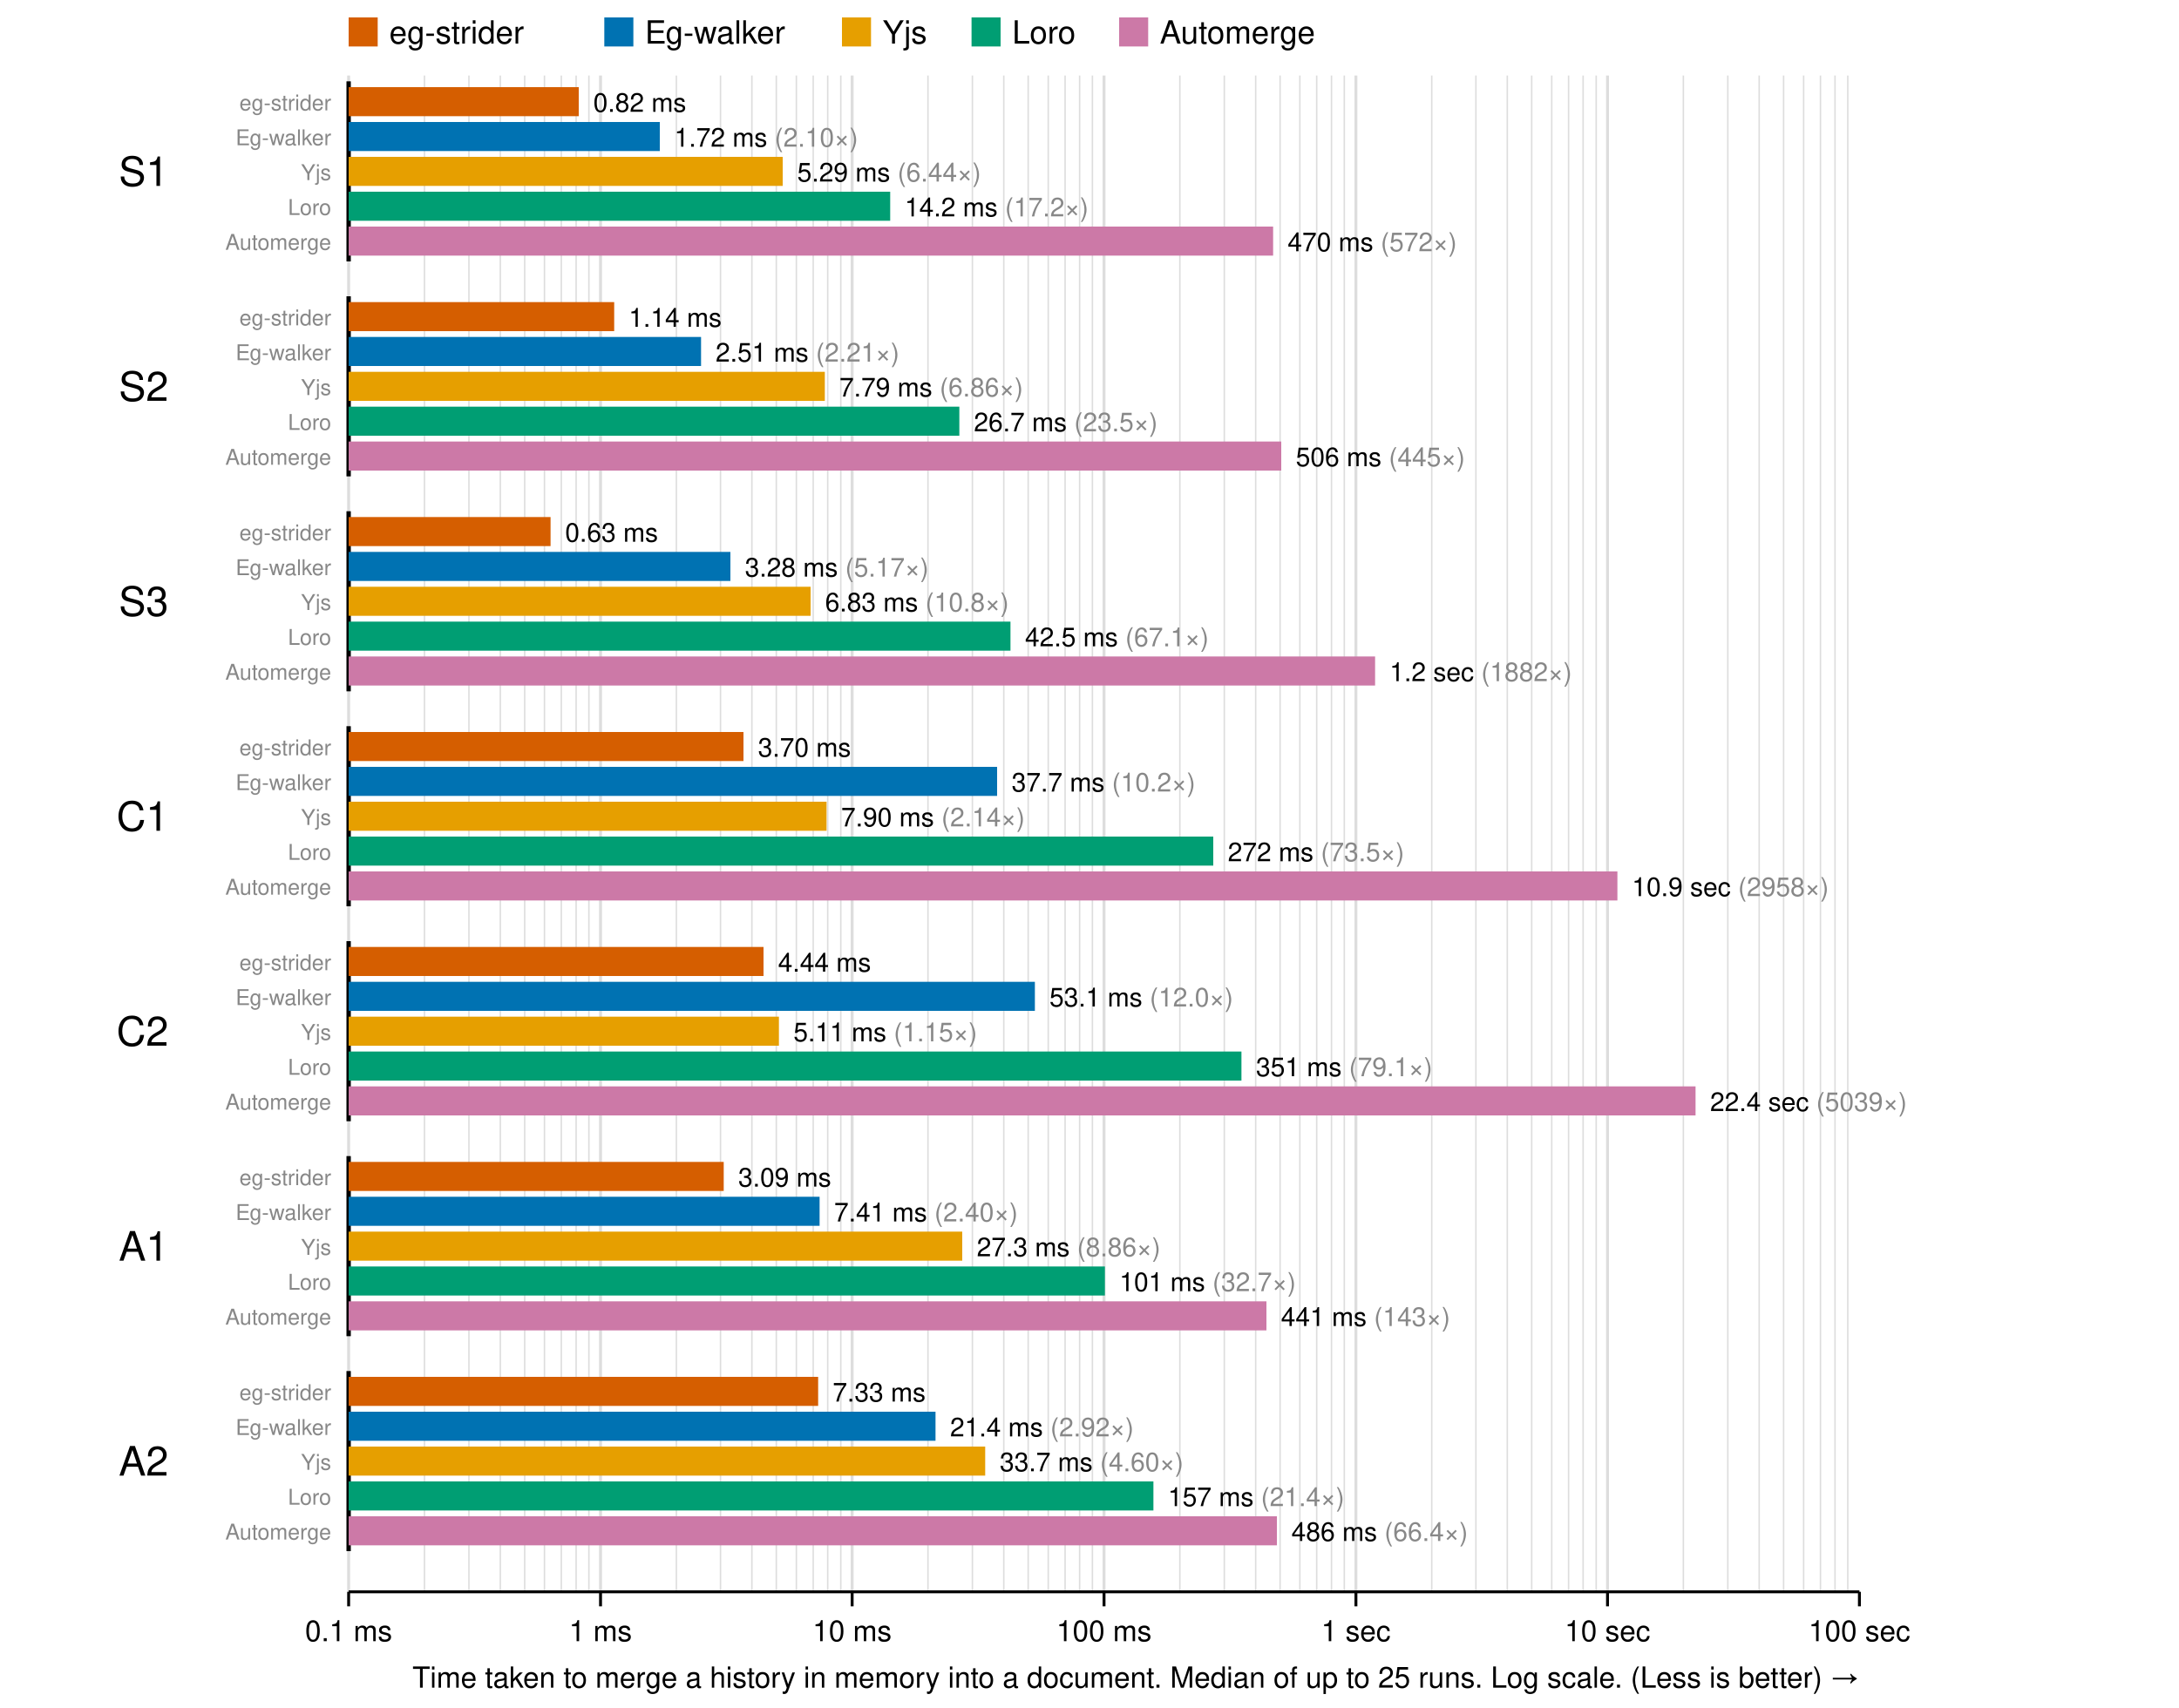
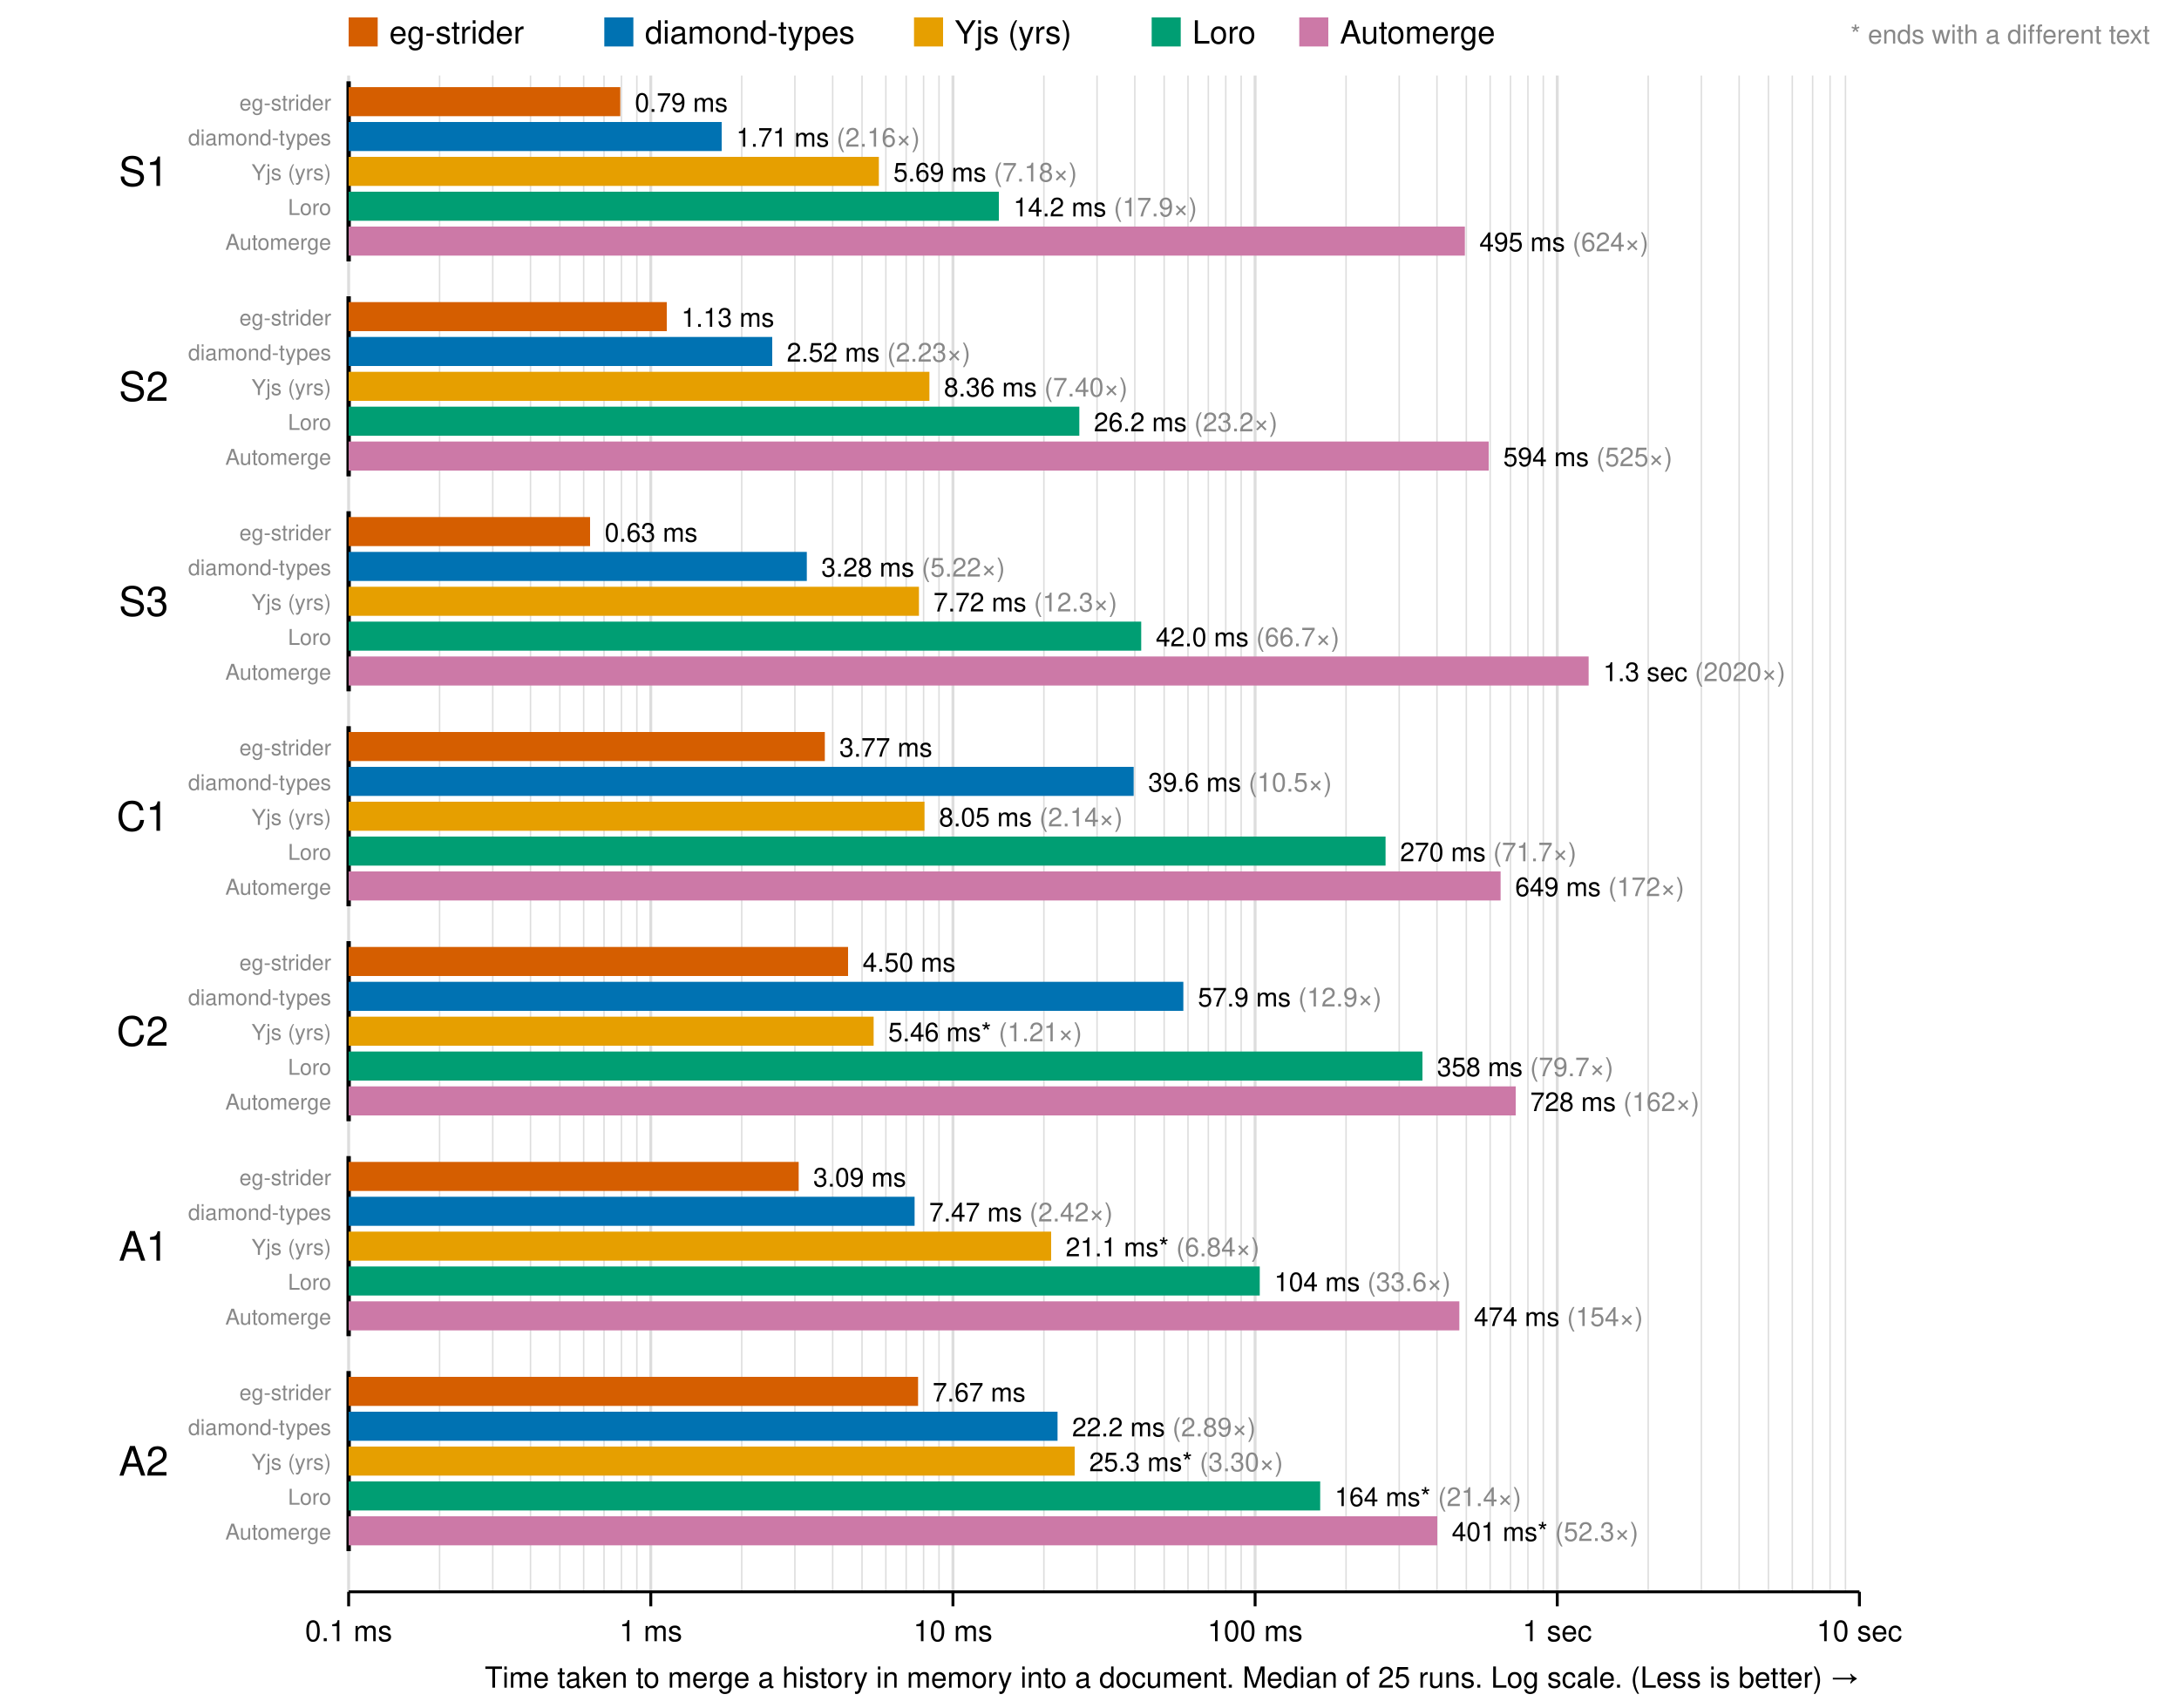
<svg xmlns="http://www.w3.org/2000/svg" viewBox="0 0 750 588" font-family="Helvetica, Arial, sans-serif">
  <rect width="750" height="588" fill="white" />
  <rect x="120" y="6" width="10" height="10" fill="#d55e00" />
  <text x="134" y="15" font-size="11">eg-strider</text>
  <rect x="208.0" y="6" width="10" height="10" fill="#0072b2" />
-   <text x="222.0" y="15" font-size="11">Eg-walker</text>
-   <rect x="289.8" y="6" width="10" height="10" fill="#e69f00" />
-   <text x="303.8" y="15" font-size="11">Yjs</text>
-   <rect x="334.4" y="6" width="10" height="10" fill="#009e73" />
-   <text x="348.4" y="15" font-size="11">Loro</text>
-   <rect x="385.2" y="6" width="10" height="10" fill="#cc79a7" />
-   <text x="399.2" y="15" font-size="11">Automerge</text>
+   <text x="222.0" y="15" font-size="11">diamond-types</text>
+   <rect x="314.6" y="6" width="10" height="10" fill="#e69f00" />
+   <text x="328.6" y="15" font-size="11">Yjs (yrs)</text>
+   <rect x="396.4" y="6" width="10" height="10" fill="#009e73" />
+   <text x="410.4" y="15" font-size="11">Loro</text>
+   <rect x="447.2" y="6" width="10" height="10" fill="#cc79a7" />
+   <text x="461.2" y="15" font-size="11">Automerge</text>
+   <text x="740" y="15" font-size="9" fill="#888" text-anchor="end">* ends with a different text</text>
  <line x1="120.0" y1="26" x2="120.0" y2="548" stroke="#ddd" stroke-width="1" />
-   <line x1="146.1" y1="26" x2="146.1" y2="548" stroke="#ddd" stroke-width="0.5" />
-   <line x1="161.4" y1="26" x2="161.4" y2="548" stroke="#ddd" stroke-width="0.5" />
-   <line x1="172.2" y1="26" x2="172.2" y2="548" stroke="#ddd" stroke-width="0.5" />
-   <line x1="180.6" y1="26" x2="180.6" y2="548" stroke="#ddd" stroke-width="0.5" />
-   <line x1="187.4" y1="26" x2="187.4" y2="548" stroke="#ddd" stroke-width="0.5" />
-   <line x1="193.2" y1="26" x2="193.2" y2="548" stroke="#ddd" stroke-width="0.5" />
-   <line x1="198.3" y1="26" x2="198.3" y2="548" stroke="#ddd" stroke-width="0.5" />
-   <line x1="202.7" y1="26" x2="202.7" y2="548" stroke="#ddd" stroke-width="0.5" />
-   <line x1="206.7" y1="26" x2="206.7" y2="548" stroke="#ddd" stroke-width="1" />
-   <line x1="232.8" y1="26" x2="232.8" y2="548" stroke="#ddd" stroke-width="0.5" />
-   <line x1="248.0" y1="26" x2="248.0" y2="548" stroke="#ddd" stroke-width="0.5" />
-   <line x1="258.8" y1="26" x2="258.8" y2="548" stroke="#ddd" stroke-width="0.5" />
-   <line x1="267.2" y1="26" x2="267.2" y2="548" stroke="#ddd" stroke-width="0.5" />
-   <line x1="274.1" y1="26" x2="274.1" y2="548" stroke="#ddd" stroke-width="0.5" />
-   <line x1="279.9" y1="26" x2="279.9" y2="548" stroke="#ddd" stroke-width="0.5" />
-   <line x1="284.9" y1="26" x2="284.9" y2="548" stroke="#ddd" stroke-width="0.5" />
-   <line x1="289.4" y1="26" x2="289.4" y2="548" stroke="#ddd" stroke-width="0.5" />
-   <line x1="293.3" y1="26" x2="293.3" y2="548" stroke="#ddd" stroke-width="1" />
-   <line x1="319.4" y1="26" x2="319.4" y2="548" stroke="#ddd" stroke-width="0.5" />
-   <line x1="334.7" y1="26" x2="334.7" y2="548" stroke="#ddd" stroke-width="0.5" />
-   <line x1="345.5" y1="26" x2="345.5" y2="548" stroke="#ddd" stroke-width="0.5" />
-   <line x1="353.9" y1="26" x2="353.9" y2="548" stroke="#ddd" stroke-width="0.5" />
-   <line x1="360.8" y1="26" x2="360.8" y2="548" stroke="#ddd" stroke-width="0.5" />
-   <line x1="366.6" y1="26" x2="366.6" y2="548" stroke="#ddd" stroke-width="0.5" />
-   <line x1="371.6" y1="26" x2="371.6" y2="548" stroke="#ddd" stroke-width="0.5" />
-   <line x1="376.0" y1="26" x2="376.0" y2="548" stroke="#ddd" stroke-width="0.5" />
-   <line x1="380.0" y1="26" x2="380.0" y2="548" stroke="#ddd" stroke-width="1" />
-   <line x1="406.1" y1="26" x2="406.1" y2="548" stroke="#ddd" stroke-width="0.5" />
-   <line x1="421.4" y1="26" x2="421.4" y2="548" stroke="#ddd" stroke-width="0.5" />
-   <line x1="432.2" y1="26" x2="432.2" y2="548" stroke="#ddd" stroke-width="0.5" />
-   <line x1="440.6" y1="26" x2="440.6" y2="548" stroke="#ddd" stroke-width="0.5" />
-   <line x1="447.4" y1="26" x2="447.4" y2="548" stroke="#ddd" stroke-width="0.5" />
-   <line x1="453.2" y1="26" x2="453.2" y2="548" stroke="#ddd" stroke-width="0.5" />
-   <line x1="458.3" y1="26" x2="458.3" y2="548" stroke="#ddd" stroke-width="0.5" />
-   <line x1="462.7" y1="26" x2="462.7" y2="548" stroke="#ddd" stroke-width="0.5" />
-   <line x1="466.7" y1="26" x2="466.7" y2="548" stroke="#ddd" stroke-width="1" />
-   <line x1="492.8" y1="26" x2="492.8" y2="548" stroke="#ddd" stroke-width="0.5" />
-   <line x1="508.0" y1="26" x2="508.0" y2="548" stroke="#ddd" stroke-width="0.5" />
-   <line x1="518.8" y1="26" x2="518.8" y2="548" stroke="#ddd" stroke-width="0.5" />
-   <line x1="527.2" y1="26" x2="527.2" y2="548" stroke="#ddd" stroke-width="0.5" />
-   <line x1="534.1" y1="26" x2="534.1" y2="548" stroke="#ddd" stroke-width="0.5" />
-   <line x1="539.9" y1="26" x2="539.9" y2="548" stroke="#ddd" stroke-width="0.5" />
-   <line x1="544.9" y1="26" x2="544.9" y2="548" stroke="#ddd" stroke-width="0.5" />
-   <line x1="549.4" y1="26" x2="549.4" y2="548" stroke="#ddd" stroke-width="0.5" />
-   <line x1="553.3" y1="26" x2="553.3" y2="548" stroke="#ddd" stroke-width="1" />
-   <line x1="579.4" y1="26" x2="579.4" y2="548" stroke="#ddd" stroke-width="0.5" />
-   <line x1="594.7" y1="26" x2="594.7" y2="548" stroke="#ddd" stroke-width="0.5" />
-   <line x1="605.5" y1="26" x2="605.5" y2="548" stroke="#ddd" stroke-width="0.5" />
-   <line x1="613.9" y1="26" x2="613.9" y2="548" stroke="#ddd" stroke-width="0.5" />
-   <line x1="620.8" y1="26" x2="620.8" y2="548" stroke="#ddd" stroke-width="0.5" />
-   <line x1="626.6" y1="26" x2="626.6" y2="548" stroke="#ddd" stroke-width="0.5" />
-   <line x1="631.6" y1="26" x2="631.6" y2="548" stroke="#ddd" stroke-width="0.5" />
-   <line x1="636.0" y1="26" x2="636.0" y2="548" stroke="#ddd" stroke-width="0.5" />
+   <line x1="151.3" y1="26" x2="151.3" y2="548" stroke="#ddd" stroke-width="0.5" />
+   <line x1="169.6" y1="26" x2="169.6" y2="548" stroke="#ddd" stroke-width="0.5" />
+   <line x1="182.6" y1="26" x2="182.6" y2="548" stroke="#ddd" stroke-width="0.5" />
+   <line x1="192.7" y1="26" x2="192.7" y2="548" stroke="#ddd" stroke-width="0.5" />
+   <line x1="200.9" y1="26" x2="200.9" y2="548" stroke="#ddd" stroke-width="0.5" />
+   <line x1="207.9" y1="26" x2="207.9" y2="548" stroke="#ddd" stroke-width="0.5" />
+   <line x1="213.9" y1="26" x2="213.9" y2="548" stroke="#ddd" stroke-width="0.5" />
+   <line x1="219.2" y1="26" x2="219.2" y2="548" stroke="#ddd" stroke-width="0.5" />
+   <line x1="224.0" y1="26" x2="224.0" y2="548" stroke="#ddd" stroke-width="1" />
+   <line x1="255.3" y1="26" x2="255.3" y2="548" stroke="#ddd" stroke-width="0.5" />
+   <line x1="273.6" y1="26" x2="273.6" y2="548" stroke="#ddd" stroke-width="0.5" />
+   <line x1="286.6" y1="26" x2="286.6" y2="548" stroke="#ddd" stroke-width="0.5" />
+   <line x1="296.7" y1="26" x2="296.7" y2="548" stroke="#ddd" stroke-width="0.5" />
+   <line x1="304.9" y1="26" x2="304.9" y2="548" stroke="#ddd" stroke-width="0.5" />
+   <line x1="311.9" y1="26" x2="311.9" y2="548" stroke="#ddd" stroke-width="0.5" />
+   <line x1="317.9" y1="26" x2="317.9" y2="548" stroke="#ddd" stroke-width="0.5" />
+   <line x1="323.2" y1="26" x2="323.2" y2="548" stroke="#ddd" stroke-width="0.5" />
+   <line x1="328.0" y1="26" x2="328.0" y2="548" stroke="#ddd" stroke-width="1" />
+   <line x1="359.3" y1="26" x2="359.3" y2="548" stroke="#ddd" stroke-width="0.5" />
+   <line x1="377.6" y1="26" x2="377.6" y2="548" stroke="#ddd" stroke-width="0.5" />
+   <line x1="390.6" y1="26" x2="390.6" y2="548" stroke="#ddd" stroke-width="0.5" />
+   <line x1="400.7" y1="26" x2="400.7" y2="548" stroke="#ddd" stroke-width="0.5" />
+   <line x1="408.9" y1="26" x2="408.9" y2="548" stroke="#ddd" stroke-width="0.5" />
+   <line x1="415.9" y1="26" x2="415.9" y2="548" stroke="#ddd" stroke-width="0.5" />
+   <line x1="421.9" y1="26" x2="421.9" y2="548" stroke="#ddd" stroke-width="0.5" />
+   <line x1="427.2" y1="26" x2="427.2" y2="548" stroke="#ddd" stroke-width="0.5" />
+   <line x1="432.0" y1="26" x2="432.0" y2="548" stroke="#ddd" stroke-width="1" />
+   <line x1="463.3" y1="26" x2="463.3" y2="548" stroke="#ddd" stroke-width="0.5" />
+   <line x1="481.6" y1="26" x2="481.6" y2="548" stroke="#ddd" stroke-width="0.5" />
+   <line x1="494.6" y1="26" x2="494.6" y2="548" stroke="#ddd" stroke-width="0.5" />
+   <line x1="504.7" y1="26" x2="504.7" y2="548" stroke="#ddd" stroke-width="0.5" />
+   <line x1="512.9" y1="26" x2="512.9" y2="548" stroke="#ddd" stroke-width="0.5" />
+   <line x1="519.9" y1="26" x2="519.9" y2="548" stroke="#ddd" stroke-width="0.5" />
+   <line x1="525.9" y1="26" x2="525.9" y2="548" stroke="#ddd" stroke-width="0.5" />
+   <line x1="531.2" y1="26" x2="531.2" y2="548" stroke="#ddd" stroke-width="0.5" />
+   <line x1="536.0" y1="26" x2="536.0" y2="548" stroke="#ddd" stroke-width="1" />
+   <line x1="567.3" y1="26" x2="567.3" y2="548" stroke="#ddd" stroke-width="0.5" />
+   <line x1="585.6" y1="26" x2="585.6" y2="548" stroke="#ddd" stroke-width="0.5" />
+   <line x1="598.6" y1="26" x2="598.6" y2="548" stroke="#ddd" stroke-width="0.5" />
+   <line x1="608.7" y1="26" x2="608.7" y2="548" stroke="#ddd" stroke-width="0.5" />
+   <line x1="616.9" y1="26" x2="616.9" y2="548" stroke="#ddd" stroke-width="0.5" />
+   <line x1="623.9" y1="26" x2="623.9" y2="548" stroke="#ddd" stroke-width="0.5" />
+   <line x1="629.9" y1="26" x2="629.9" y2="548" stroke="#ddd" stroke-width="0.5" />
+   <line x1="635.2" y1="26" x2="635.2" y2="548" stroke="#ddd" stroke-width="0.5" />
  <line x1="120.0" y1="548" x2="120.0" y2="553" stroke="black" />
  <text x="120.0" y="565" font-size="10" text-anchor="middle">0.1 ms</text>
-   <line x1="206.7" y1="548" x2="206.7" y2="553" stroke="black" />
-   <text x="206.7" y="565" font-size="10" text-anchor="middle">1 ms</text>
-   <line x1="293.3" y1="548" x2="293.3" y2="553" stroke="black" />
-   <text x="293.3" y="565" font-size="10" text-anchor="middle">10 ms</text>
-   <line x1="380.0" y1="548" x2="380.0" y2="553" stroke="black" />
-   <text x="380.0" y="565" font-size="10" text-anchor="middle">100 ms</text>
-   <line x1="466.7" y1="548" x2="466.7" y2="553" stroke="black" />
-   <text x="466.7" y="565" font-size="10" text-anchor="middle">1 sec</text>
-   <line x1="553.3" y1="548" x2="553.3" y2="553" stroke="black" />
-   <text x="553.3" y="565" font-size="10" text-anchor="middle">10 sec</text>
+   <line x1="224.0" y1="548" x2="224.0" y2="553" stroke="black" />
+   <text x="224.0" y="565" font-size="10" text-anchor="middle">1 ms</text>
+   <line x1="328.0" y1="548" x2="328.0" y2="553" stroke="black" />
+   <text x="328.0" y="565" font-size="10" text-anchor="middle">10 ms</text>
+   <line x1="432.0" y1="548" x2="432.0" y2="553" stroke="black" />
+   <text x="432.0" y="565" font-size="10" text-anchor="middle">100 ms</text>
+   <line x1="536.0" y1="548" x2="536.0" y2="553" stroke="black" />
+   <text x="536.0" y="565" font-size="10" text-anchor="middle">1 sec</text>
  <line x1="640.0" y1="548" x2="640.0" y2="553" stroke="black" />
-   <text x="640.0" y="565" font-size="10" text-anchor="middle">100 sec</text>
+   <text x="640.0" y="565" font-size="10" text-anchor="middle">10 sec</text>
  <line x1="120" y1="548" x2="640" y2="548" stroke="black" />
-   <text x="640" y="581" font-size="10" text-anchor="end">Time taken to merge a history in memory into a document. Median of up to 25 runs. Log scale. (Less is better) →</text>
+   <text x="640" y="581" font-size="10" text-anchor="end">Time taken to merge a history in memory into a document. Median of 25 runs. Log scale. (Less is better) →</text>
  <text x="58" y="64.0" font-size="14" text-anchor="end">S1</text>
  <line x1="120" y1="28" x2="120" y2="90" stroke="black" stroke-width="1.5" />
  <text x="114" y="38" font-size="7.5" fill="#888" text-anchor="end">eg-strider</text>
-   <rect x="120" y="30" width="79.2" height="10" fill="#d55e00" />
-   <text x="204.2" y="38.5" font-size="9">0.82 ms</text>
-   <text x="114" y="50" font-size="7.5" fill="#888" text-anchor="end">Eg-walker</text>
-   <rect x="120" y="42" width="107.1" height="10" fill="#0072b2" />
-   <text x="232.1" y="50.5" font-size="9">1.72 ms <tspan fill="#888">(2.10×)</tspan>
-   </text>
-   <text x="114" y="62" font-size="7.5" fill="#888" text-anchor="end">Yjs</text>
-   <rect x="120" y="54" width="149.4" height="10" fill="#e69f00" />
-   <text x="274.4" y="62.5" font-size="9">5.29 ms <tspan fill="#888">(6.44×)</tspan>
+   <rect x="120" y="30" width="93.5" height="10" fill="#d55e00" />
+   <text x="218.5" y="38.5" font-size="9">0.79 ms</text>
+   <text x="114" y="50" font-size="7.5" fill="#888" text-anchor="end">diamond-types</text>
+   <rect x="120" y="42" width="128.4" height="10" fill="#0072b2" />
+   <text x="253.4" y="50.5" font-size="9">1.71 ms <tspan fill="#888">(2.16×)</tspan>
+   </text>
+   <text x="114" y="62" font-size="7.5" fill="#888" text-anchor="end">Yjs (yrs)</text>
+   <rect x="120" y="54" width="182.5" height="10" fill="#e69f00" />
+   <text x="307.5" y="62.5" font-size="9">5.69 ms <tspan fill="#888">(7.18×)</tspan>
  </text>
  <text x="114" y="74" font-size="7.5" fill="#888" text-anchor="end">Loro</text>
-   <rect x="120" y="66" width="186.4" height="10" fill="#009e73" />
-   <text x="311.4" y="74.5" font-size="9">14.2 ms <tspan fill="#888">(17.2×)</tspan>
+   <rect x="120" y="66" width="223.8" height="10" fill="#009e73" />
+   <text x="348.8" y="74.5" font-size="9">14.2 ms <tspan fill="#888">(17.9×)</tspan>
  </text>
  <text x="114" y="86" font-size="7.5" fill="#888" text-anchor="end">Automerge</text>
-   <rect x="120" y="78" width="318.2" height="10" fill="#cc79a7" />
-   <text x="443.2" y="86.5" font-size="9">470 ms <tspan fill="#888">(572×)</tspan>
+   <rect x="120" y="78" width="384.2" height="10" fill="#cc79a7" />
+   <text x="509.2" y="86.5" font-size="9">495 ms <tspan fill="#888">(624×)</tspan>
  </text>
  <text x="58" y="138.0" font-size="14" text-anchor="end">S2</text>
  <line x1="120" y1="102" x2="120" y2="164" stroke="black" stroke-width="1.5" />
  <text x="114" y="112" font-size="7.5" fill="#888" text-anchor="end">eg-strider</text>
-   <rect x="120" y="104" width="91.4" height="10" fill="#d55e00" />
-   <text x="216.4" y="112.5" font-size="9">1.14 ms</text>
-   <text x="114" y="124" font-size="7.5" fill="#888" text-anchor="end">Eg-walker</text>
-   <rect x="120" y="116" width="121.3" height="10" fill="#0072b2" />
-   <text x="246.3" y="124.5" font-size="9">2.51 ms <tspan fill="#888">(2.21×)</tspan>
-   </text>
-   <text x="114" y="136" font-size="7.5" fill="#888" text-anchor="end">Yjs</text>
-   <rect x="120" y="128" width="163.9" height="10" fill="#e69f00" />
-   <text x="288.9" y="136.5" font-size="9">7.79 ms <tspan fill="#888">(6.86×)</tspan>
+   <rect x="120" y="104" width="109.5" height="10" fill="#d55e00" />
+   <text x="234.5" y="112.5" font-size="9">1.13 ms</text>
+   <text x="114" y="124" font-size="7.5" fill="#888" text-anchor="end">diamond-types</text>
+   <rect x="120" y="116" width="145.8" height="10" fill="#0072b2" />
+   <text x="270.8" y="124.5" font-size="9">2.52 ms <tspan fill="#888">(2.23×)</tspan>
+   </text>
+   <text x="114" y="136" font-size="7.5" fill="#888" text-anchor="end">Yjs (yrs)</text>
+   <rect x="120" y="128" width="199.9" height="10" fill="#e69f00" />
+   <text x="324.9" y="136.5" font-size="9">8.36 ms <tspan fill="#888">(7.40×)</tspan>
  </text>
  <text x="114" y="148" font-size="7.5" fill="#888" text-anchor="end">Loro</text>
-   <rect x="120" y="140" width="210.2" height="10" fill="#009e73" />
-   <text x="335.2" y="148.5" font-size="9">26.7 ms <tspan fill="#888">(23.5×)</tspan>
+   <rect x="120" y="140" width="251.5" height="10" fill="#009e73" />
+   <text x="376.5" y="148.5" font-size="9">26.2 ms <tspan fill="#888">(23.2×)</tspan>
  </text>
  <text x="114" y="160" font-size="7.5" fill="#888" text-anchor="end">Automerge</text>
-   <rect x="120" y="152" width="321.0" height="10" fill="#cc79a7" />
-   <text x="446.0" y="160.5" font-size="9">506 ms <tspan fill="#888">(445×)</tspan>
+   <rect x="120" y="152" width="392.4" height="10" fill="#cc79a7" />
+   <text x="517.4" y="160.5" font-size="9">594 ms <tspan fill="#888">(525×)</tspan>
  </text>
  <text x="58" y="212.0" font-size="14" text-anchor="end">S3</text>
  <line x1="120" y1="176" x2="120" y2="238" stroke="black" stroke-width="1.5" />
  <text x="114" y="186" font-size="7.5" fill="#888" text-anchor="end">eg-strider</text>
-   <rect x="120" y="178" width="69.5" height="10" fill="#d55e00" />
-   <text x="194.5" y="186.5" font-size="9">0.63 ms</text>
-   <text x="114" y="198" font-size="7.5" fill="#888" text-anchor="end">Eg-walker</text>
-   <rect x="120" y="190" width="131.4" height="10" fill="#0072b2" />
-   <text x="256.4" y="198.5" font-size="9">3.28 ms <tspan fill="#888">(5.17×)</tspan>
-   </text>
-   <text x="114" y="210" font-size="7.5" fill="#888" text-anchor="end">Yjs</text>
-   <rect x="120" y="202" width="159.0" height="10" fill="#e69f00" />
-   <text x="284.0" y="210.5" font-size="9">6.83 ms <tspan fill="#888">(10.8×)</tspan>
+   <rect x="120" y="178" width="83.1" height="10" fill="#d55e00" />
+   <text x="208.1" y="186.5" font-size="9">0.63 ms</text>
+   <text x="114" y="198" font-size="7.5" fill="#888" text-anchor="end">diamond-types</text>
+   <rect x="120" y="190" width="157.7" height="10" fill="#0072b2" />
+   <text x="282.7" y="198.5" font-size="9">3.28 ms <tspan fill="#888">(5.22×)</tspan>
+   </text>
+   <text x="114" y="210" font-size="7.5" fill="#888" text-anchor="end">Yjs (yrs)</text>
+   <rect x="120" y="202" width="196.3" height="10" fill="#e69f00" />
+   <text x="321.3" y="210.5" font-size="9">7.72 ms <tspan fill="#888">(12.3×)</tspan>
  </text>
  <text x="114" y="222" font-size="7.5" fill="#888" text-anchor="end">Loro</text>
-   <rect x="120" y="214" width="227.8" height="10" fill="#009e73" />
-   <text x="352.8" y="222.5" font-size="9">42.5 ms <tspan fill="#888">(67.1×)</tspan>
+   <rect x="120" y="214" width="272.8" height="10" fill="#009e73" />
+   <text x="397.8" y="222.5" font-size="9">42.0 ms <tspan fill="#888">(66.7×)</tspan>
  </text>
  <text x="114" y="234" font-size="7.5" fill="#888" text-anchor="end">Automerge</text>
-   <rect x="120" y="226" width="353.3" height="10" fill="#cc79a7" />
-   <text x="478.3" y="234.5" font-size="9">1.2 sec <tspan fill="#888">(1882×)</tspan>
+   <rect x="120" y="226" width="426.8" height="10" fill="#cc79a7" />
+   <text x="551.8" y="234.5" font-size="9">1.3 sec <tspan fill="#888">(2020×)</tspan>
  </text>
  <text x="58" y="286.0" font-size="14" text-anchor="end">C1</text>
  <line x1="120" y1="250" x2="120" y2="312" stroke="black" stroke-width="1.5" />
  <text x="114" y="260" font-size="7.5" fill="#888" text-anchor="end">eg-strider</text>
-   <rect x="120" y="252" width="135.9" height="10" fill="#d55e00" />
-   <text x="260.9" y="260.5" font-size="9">3.70 ms</text>
-   <text x="114" y="272" font-size="7.5" fill="#888" text-anchor="end">Eg-walker</text>
-   <rect x="120" y="264" width="223.2" height="10" fill="#0072b2" />
-   <text x="348.2" y="272.5" font-size="9">37.7 ms <tspan fill="#888">(10.2×)</tspan>
-   </text>
-   <text x="114" y="284" font-size="7.5" fill="#888" text-anchor="end">Yjs</text>
-   <rect x="120" y="276" width="164.5" height="10" fill="#e69f00" />
-   <text x="289.5" y="284.5" font-size="9">7.90 ms <tspan fill="#888">(2.14×)</tspan>
+   <rect x="120" y="252" width="163.9" height="10" fill="#d55e00" />
+   <text x="288.9" y="260.5" font-size="9">3.77 ms</text>
+   <text x="114" y="272" font-size="7.5" fill="#888" text-anchor="end">diamond-types</text>
+   <rect x="120" y="264" width="270.2" height="10" fill="#0072b2" />
+   <text x="395.2" y="272.5" font-size="9">39.6 ms <tspan fill="#888">(10.5×)</tspan>
+   </text>
+   <text x="114" y="284" font-size="7.5" fill="#888" text-anchor="end">Yjs (yrs)</text>
+   <rect x="120" y="276" width="198.2" height="10" fill="#e69f00" />
+   <text x="323.2" y="284.5" font-size="9">8.05 ms <tspan fill="#888">(2.14×)</tspan>
  </text>
  <text x="114" y="296" font-size="7.5" fill="#888" text-anchor="end">Loro</text>
-   <rect x="120" y="288" width="297.6" height="10" fill="#009e73" />
-   <text x="422.6" y="296.5" font-size="9">272 ms <tspan fill="#888">(73.5×)</tspan>
+   <rect x="120" y="288" width="356.9" height="10" fill="#009e73" />
+   <text x="481.9" y="296.5" font-size="9">270 ms <tspan fill="#888">(71.7×)</tspan>
  </text>
  <text x="114" y="308" font-size="7.5" fill="#888" text-anchor="end">Automerge</text>
-   <rect x="120" y="300" width="436.7" height="10" fill="#cc79a7" />
-   <text x="561.7" y="308.5" font-size="9">10.9 sec <tspan fill="#888">(2958×)</tspan>
+   <rect x="120" y="300" width="396.5" height="10" fill="#cc79a7" />
+   <text x="521.5" y="308.5" font-size="9">649 ms <tspan fill="#888">(172×)</tspan>
  </text>
  <text x="58" y="360.0" font-size="14" text-anchor="end">C2</text>
  <line x1="120" y1="324" x2="120" y2="386" stroke="black" stroke-width="1.5" />
  <text x="114" y="334" font-size="7.5" fill="#888" text-anchor="end">eg-strider</text>
-   <rect x="120" y="326" width="142.8" height="10" fill="#d55e00" />
-   <text x="267.8" y="334.5" font-size="9">4.44 ms</text>
-   <text x="114" y="346" font-size="7.5" fill="#888" text-anchor="end">Eg-walker</text>
-   <rect x="120" y="338" width="236.2" height="10" fill="#0072b2" />
-   <text x="361.2" y="346.5" font-size="9">53.1 ms <tspan fill="#888">(12.0×)</tspan>
-   </text>
-   <text x="114" y="358" font-size="7.5" fill="#888" text-anchor="end">Yjs</text>
-   <rect x="120" y="350" width="148.1" height="10" fill="#e69f00" />
-   <text x="273.1" y="358.5" font-size="9">5.11 ms <tspan fill="#888">(1.15×)</tspan>
+   <rect x="120" y="326" width="171.9" height="10" fill="#d55e00" />
+   <text x="296.9" y="334.5" font-size="9">4.50 ms</text>
+   <text x="114" y="346" font-size="7.5" fill="#888" text-anchor="end">diamond-types</text>
+   <rect x="120" y="338" width="287.3" height="10" fill="#0072b2" />
+   <text x="412.3" y="346.5" font-size="9">57.9 ms <tspan fill="#888">(12.9×)</tspan>
+   </text>
+   <text x="114" y="358" font-size="7.5" fill="#888" text-anchor="end">Yjs (yrs)</text>
+   <rect x="120" y="350" width="180.7" height="10" fill="#e69f00" />
+   <text x="305.7" y="358.5" font-size="9">5.46 ms* <tspan fill="#888">(1.21×)</tspan>
  </text>
  <text x="114" y="370" font-size="7.5" fill="#888" text-anchor="end">Loro</text>
-   <rect x="120" y="362" width="307.3" height="10" fill="#009e73" />
-   <text x="432.3" y="370.5" font-size="9">351 ms <tspan fill="#888">(79.1×)</tspan>
+   <rect x="120" y="362" width="369.6" height="10" fill="#009e73" />
+   <text x="494.6" y="370.5" font-size="9">358 ms <tspan fill="#888">(79.7×)</tspan>
  </text>
  <text x="114" y="382" font-size="7.5" fill="#888" text-anchor="end">Automerge</text>
-   <rect x="120" y="374" width="463.6" height="10" fill="#cc79a7" />
-   <text x="588.6" y="382.5" font-size="9">22.4 sec <tspan fill="#888">(5039×)</tspan>
+   <rect x="120" y="374" width="401.7" height="10" fill="#cc79a7" />
+   <text x="526.7" y="382.5" font-size="9">728 ms <tspan fill="#888">(162×)</tspan>
  </text>
  <text x="58" y="434.0" font-size="14" text-anchor="end">A1</text>
  <line x1="120" y1="398" x2="120" y2="460" stroke="black" stroke-width="1.5" />
  <text x="114" y="408" font-size="7.5" fill="#888" text-anchor="end">eg-strider</text>
-   <rect x="120" y="400" width="129.1" height="10" fill="#d55e00" />
-   <text x="254.1" y="408.5" font-size="9">3.09 ms</text>
-   <text x="114" y="420" font-size="7.5" fill="#888" text-anchor="end">Eg-walker</text>
-   <rect x="120" y="412" width="162.1" height="10" fill="#0072b2" />
-   <text x="287.1" y="420.5" font-size="9">7.41 ms <tspan fill="#888">(2.40×)</tspan>
-   </text>
-   <text x="114" y="432" font-size="7.5" fill="#888" text-anchor="end">Yjs</text>
-   <rect x="120" y="424" width="211.2" height="10" fill="#e69f00" />
-   <text x="336.2" y="432.5" font-size="9">27.3 ms <tspan fill="#888">(8.86×)</tspan>
+   <rect x="120" y="400" width="154.9" height="10" fill="#d55e00" />
+   <text x="279.9" y="408.5" font-size="9">3.09 ms</text>
+   <text x="114" y="420" font-size="7.5" fill="#888" text-anchor="end">diamond-types</text>
+   <rect x="120" y="412" width="194.8" height="10" fill="#0072b2" />
+   <text x="319.8" y="420.5" font-size="9">7.47 ms <tspan fill="#888">(2.42×)</tspan>
+   </text>
+   <text x="114" y="432" font-size="7.5" fill="#888" text-anchor="end">Yjs (yrs)</text>
+   <rect x="120" y="424" width="241.8" height="10" fill="#e69f00" />
+   <text x="366.8" y="432.5" font-size="9">21.1 ms* <tspan fill="#888">(6.84×)</tspan>
  </text>
  <text x="114" y="444" font-size="7.5" fill="#888" text-anchor="end">Loro</text>
-   <rect x="120" y="436" width="260.3" height="10" fill="#009e73" />
-   <text x="385.3" y="444.5" font-size="9">101 ms <tspan fill="#888">(32.7×)</tspan>
+   <rect x="120" y="436" width="313.6" height="10" fill="#009e73" />
+   <text x="438.6" y="444.5" font-size="9">104 ms <tspan fill="#888">(33.6×)</tspan>
  </text>
  <text x="114" y="456" font-size="7.5" fill="#888" text-anchor="end">Automerge</text>
-   <rect x="120" y="448" width="315.9" height="10" fill="#cc79a7" />
-   <text x="440.9" y="456.5" font-size="9">441 ms <tspan fill="#888">(143×)</tspan>
+   <rect x="120" y="448" width="382.3" height="10" fill="#cc79a7" />
+   <text x="507.3" y="456.5" font-size="9">474 ms <tspan fill="#888">(154×)</tspan>
  </text>
  <text x="58" y="508.0" font-size="14" text-anchor="end">A2</text>
  <line x1="120" y1="472" x2="120" y2="534" stroke="black" stroke-width="1.5" />
  <text x="114" y="482" font-size="7.5" fill="#888" text-anchor="end">eg-strider</text>
-   <rect x="120" y="474" width="161.6" height="10" fill="#d55e00" />
-   <text x="286.6" y="482.5" font-size="9">7.33 ms</text>
-   <text x="114" y="494" font-size="7.5" fill="#888" text-anchor="end">Eg-walker</text>
-   <rect x="120" y="486" width="202.0" height="10" fill="#0072b2" />
-   <text x="327.0" y="494.5" font-size="9">21.4 ms <tspan fill="#888">(2.92×)</tspan>
-   </text>
-   <text x="114" y="506" font-size="7.5" fill="#888" text-anchor="end">Yjs</text>
-   <rect x="120" y="498" width="219.1" height="10" fill="#e69f00" />
-   <text x="344.1" y="506.5" font-size="9">33.7 ms <tspan fill="#888">(4.60×)</tspan>
+   <rect x="120" y="474" width="196.0" height="10" fill="#d55e00" />
+   <text x="321.0" y="482.5" font-size="9">7.67 ms</text>
+   <text x="114" y="494" font-size="7.5" fill="#888" text-anchor="end">diamond-types</text>
+   <rect x="120" y="486" width="244.0" height="10" fill="#0072b2" />
+   <text x="369.0" y="494.5" font-size="9">22.2 ms <tspan fill="#888">(2.89×)</tspan>
+   </text>
+   <text x="114" y="506" font-size="7.5" fill="#888" text-anchor="end">Yjs (yrs)</text>
+   <rect x="120" y="498" width="249.9" height="10" fill="#e69f00" />
+   <text x="374.9" y="506.5" font-size="9">25.3 ms* <tspan fill="#888">(3.30×)</tspan>
  </text>
  <text x="114" y="518" font-size="7.5" fill="#888" text-anchor="end">Loro</text>
-   <rect x="120" y="510" width="277.0" height="10" fill="#009e73" />
-   <text x="402.0" y="518.5" font-size="9">157 ms <tspan fill="#888">(21.4×)</tspan>
+   <rect x="120" y="510" width="334.4" height="10" fill="#009e73" />
+   <text x="459.4" y="518.5" font-size="9">164 ms* <tspan fill="#888">(21.4×)</tspan>
  </text>
  <text x="114" y="530" font-size="7.5" fill="#888" text-anchor="end">Automerge</text>
-   <rect x="120" y="522" width="319.5" height="10" fill="#cc79a7" />
-   <text x="444.5" y="530.5" font-size="9">486 ms <tspan fill="#888">(66.4×)</tspan>
+   <rect x="120" y="522" width="374.7" height="10" fill="#cc79a7" />
+   <text x="499.7" y="530.5" font-size="9">401 ms* <tspan fill="#888">(52.3×)</tspan>
  </text>
</svg>
